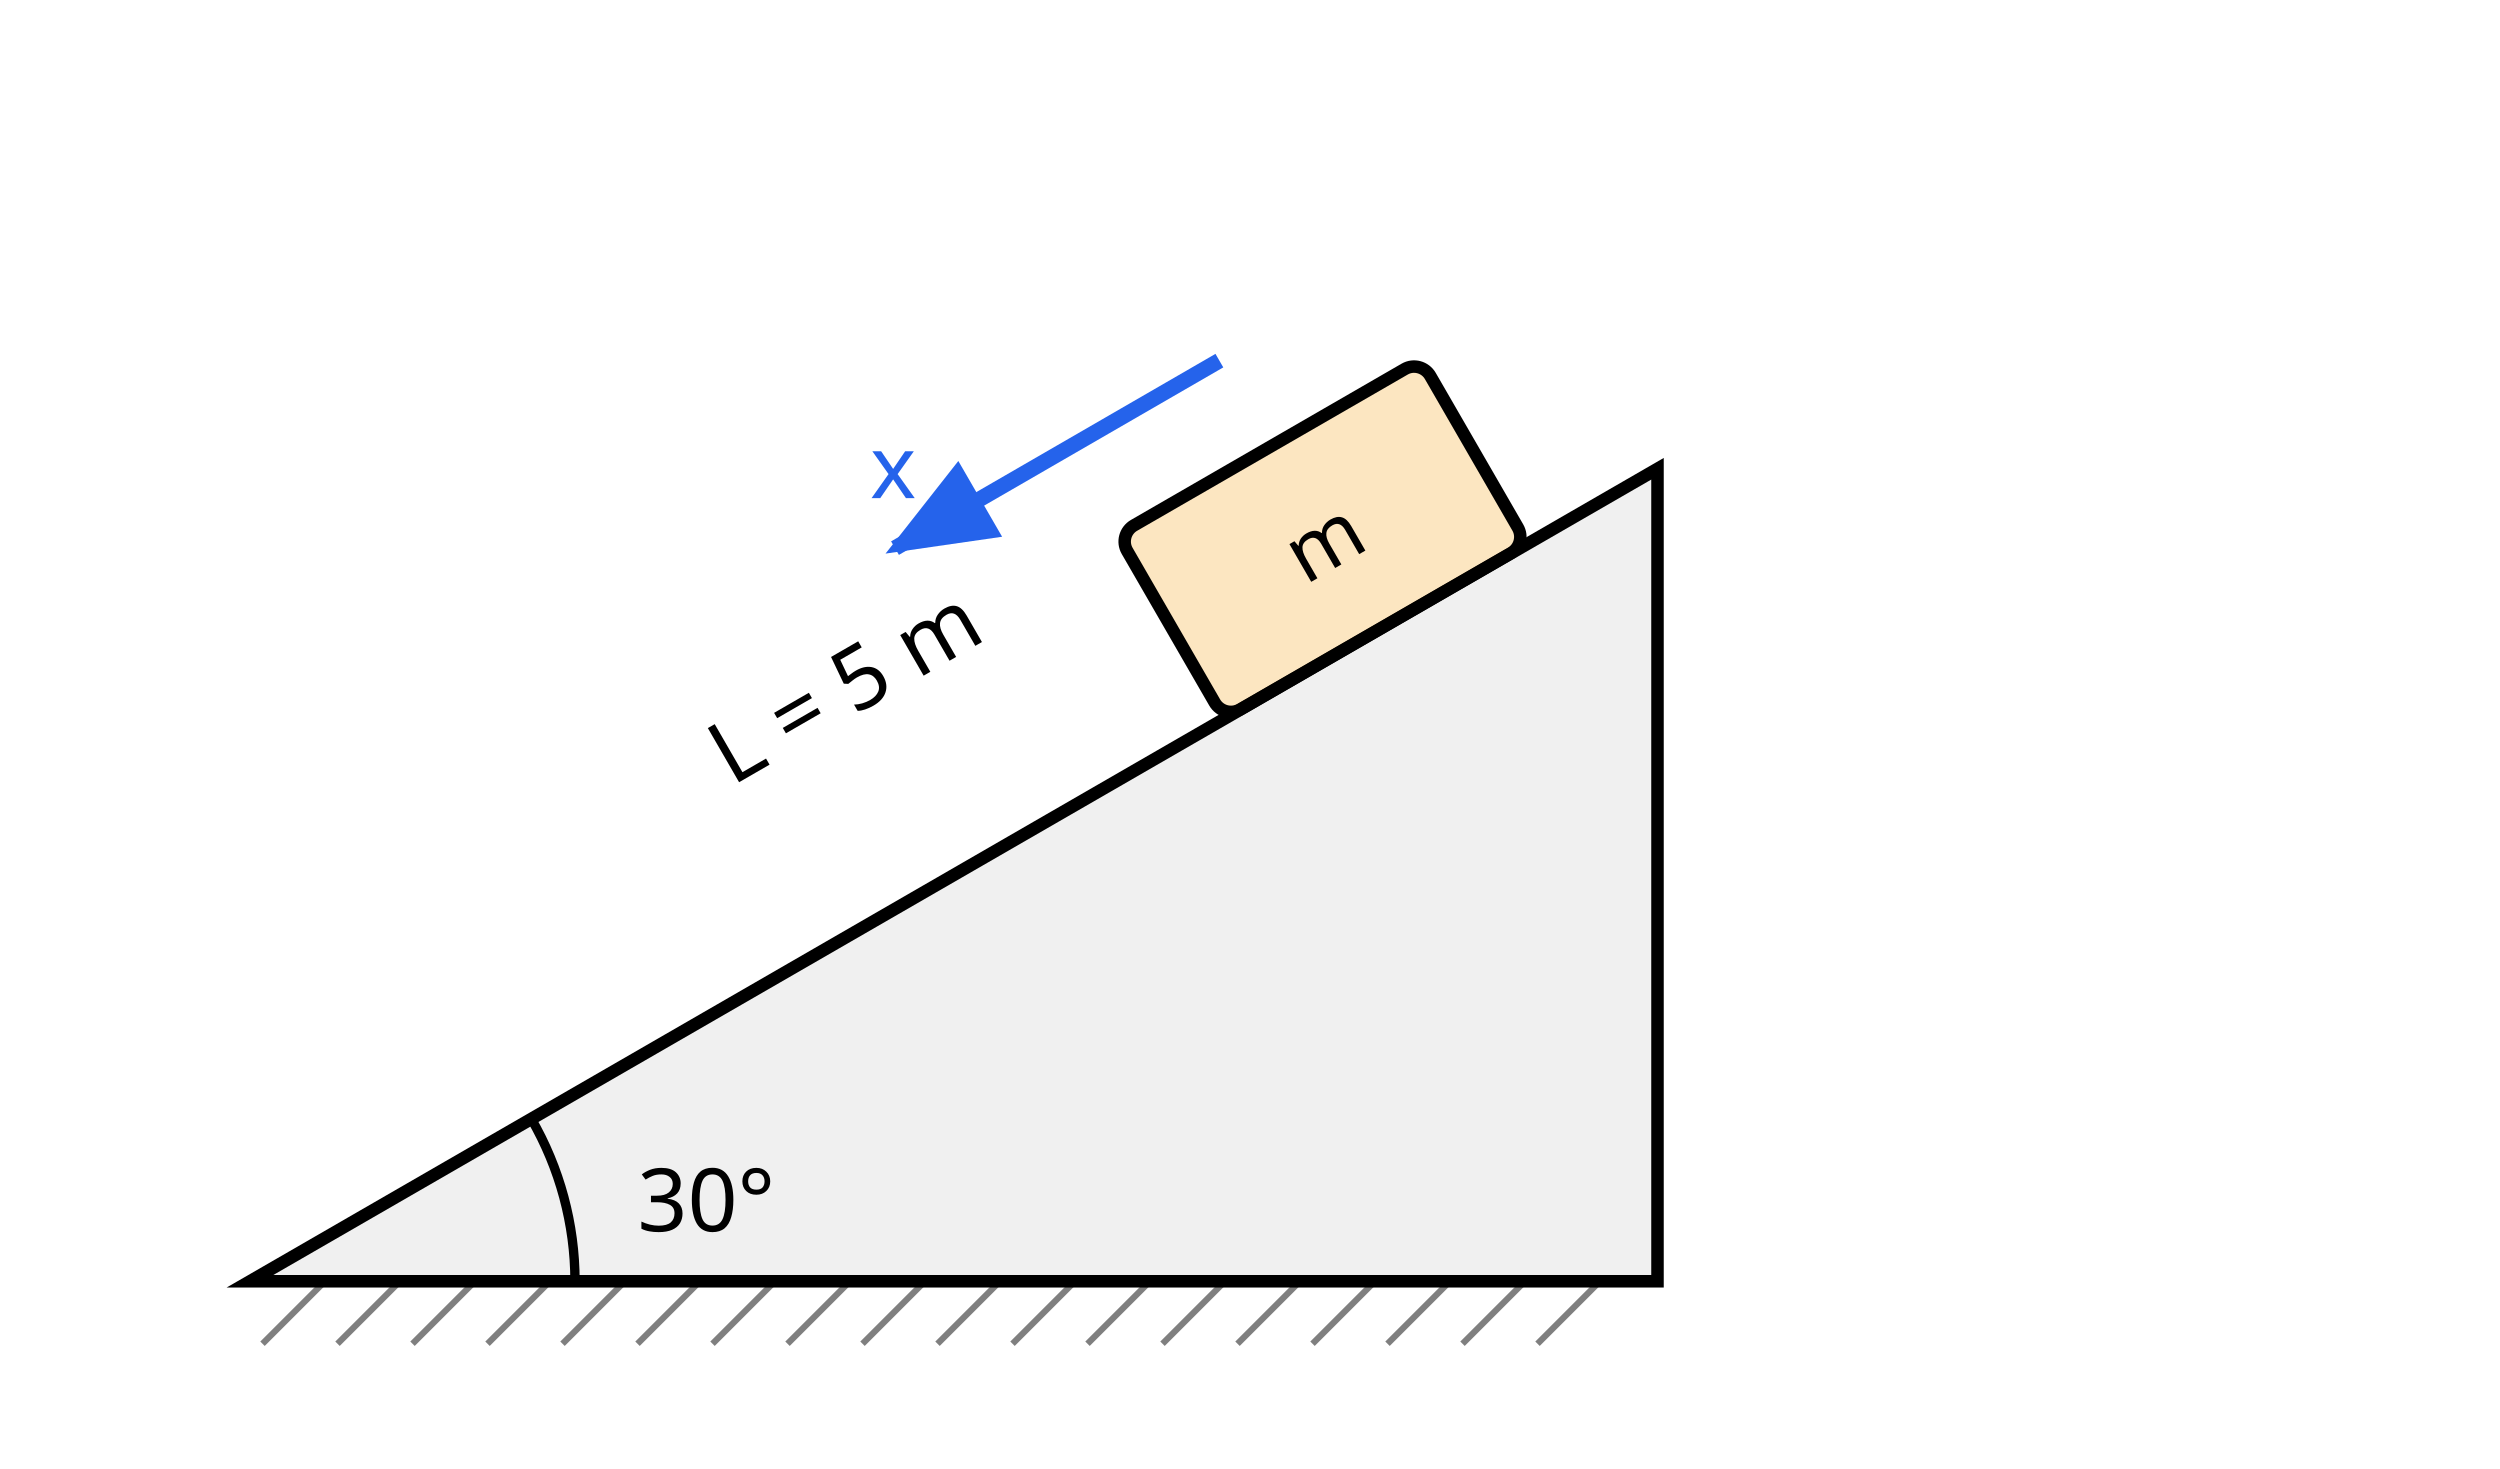
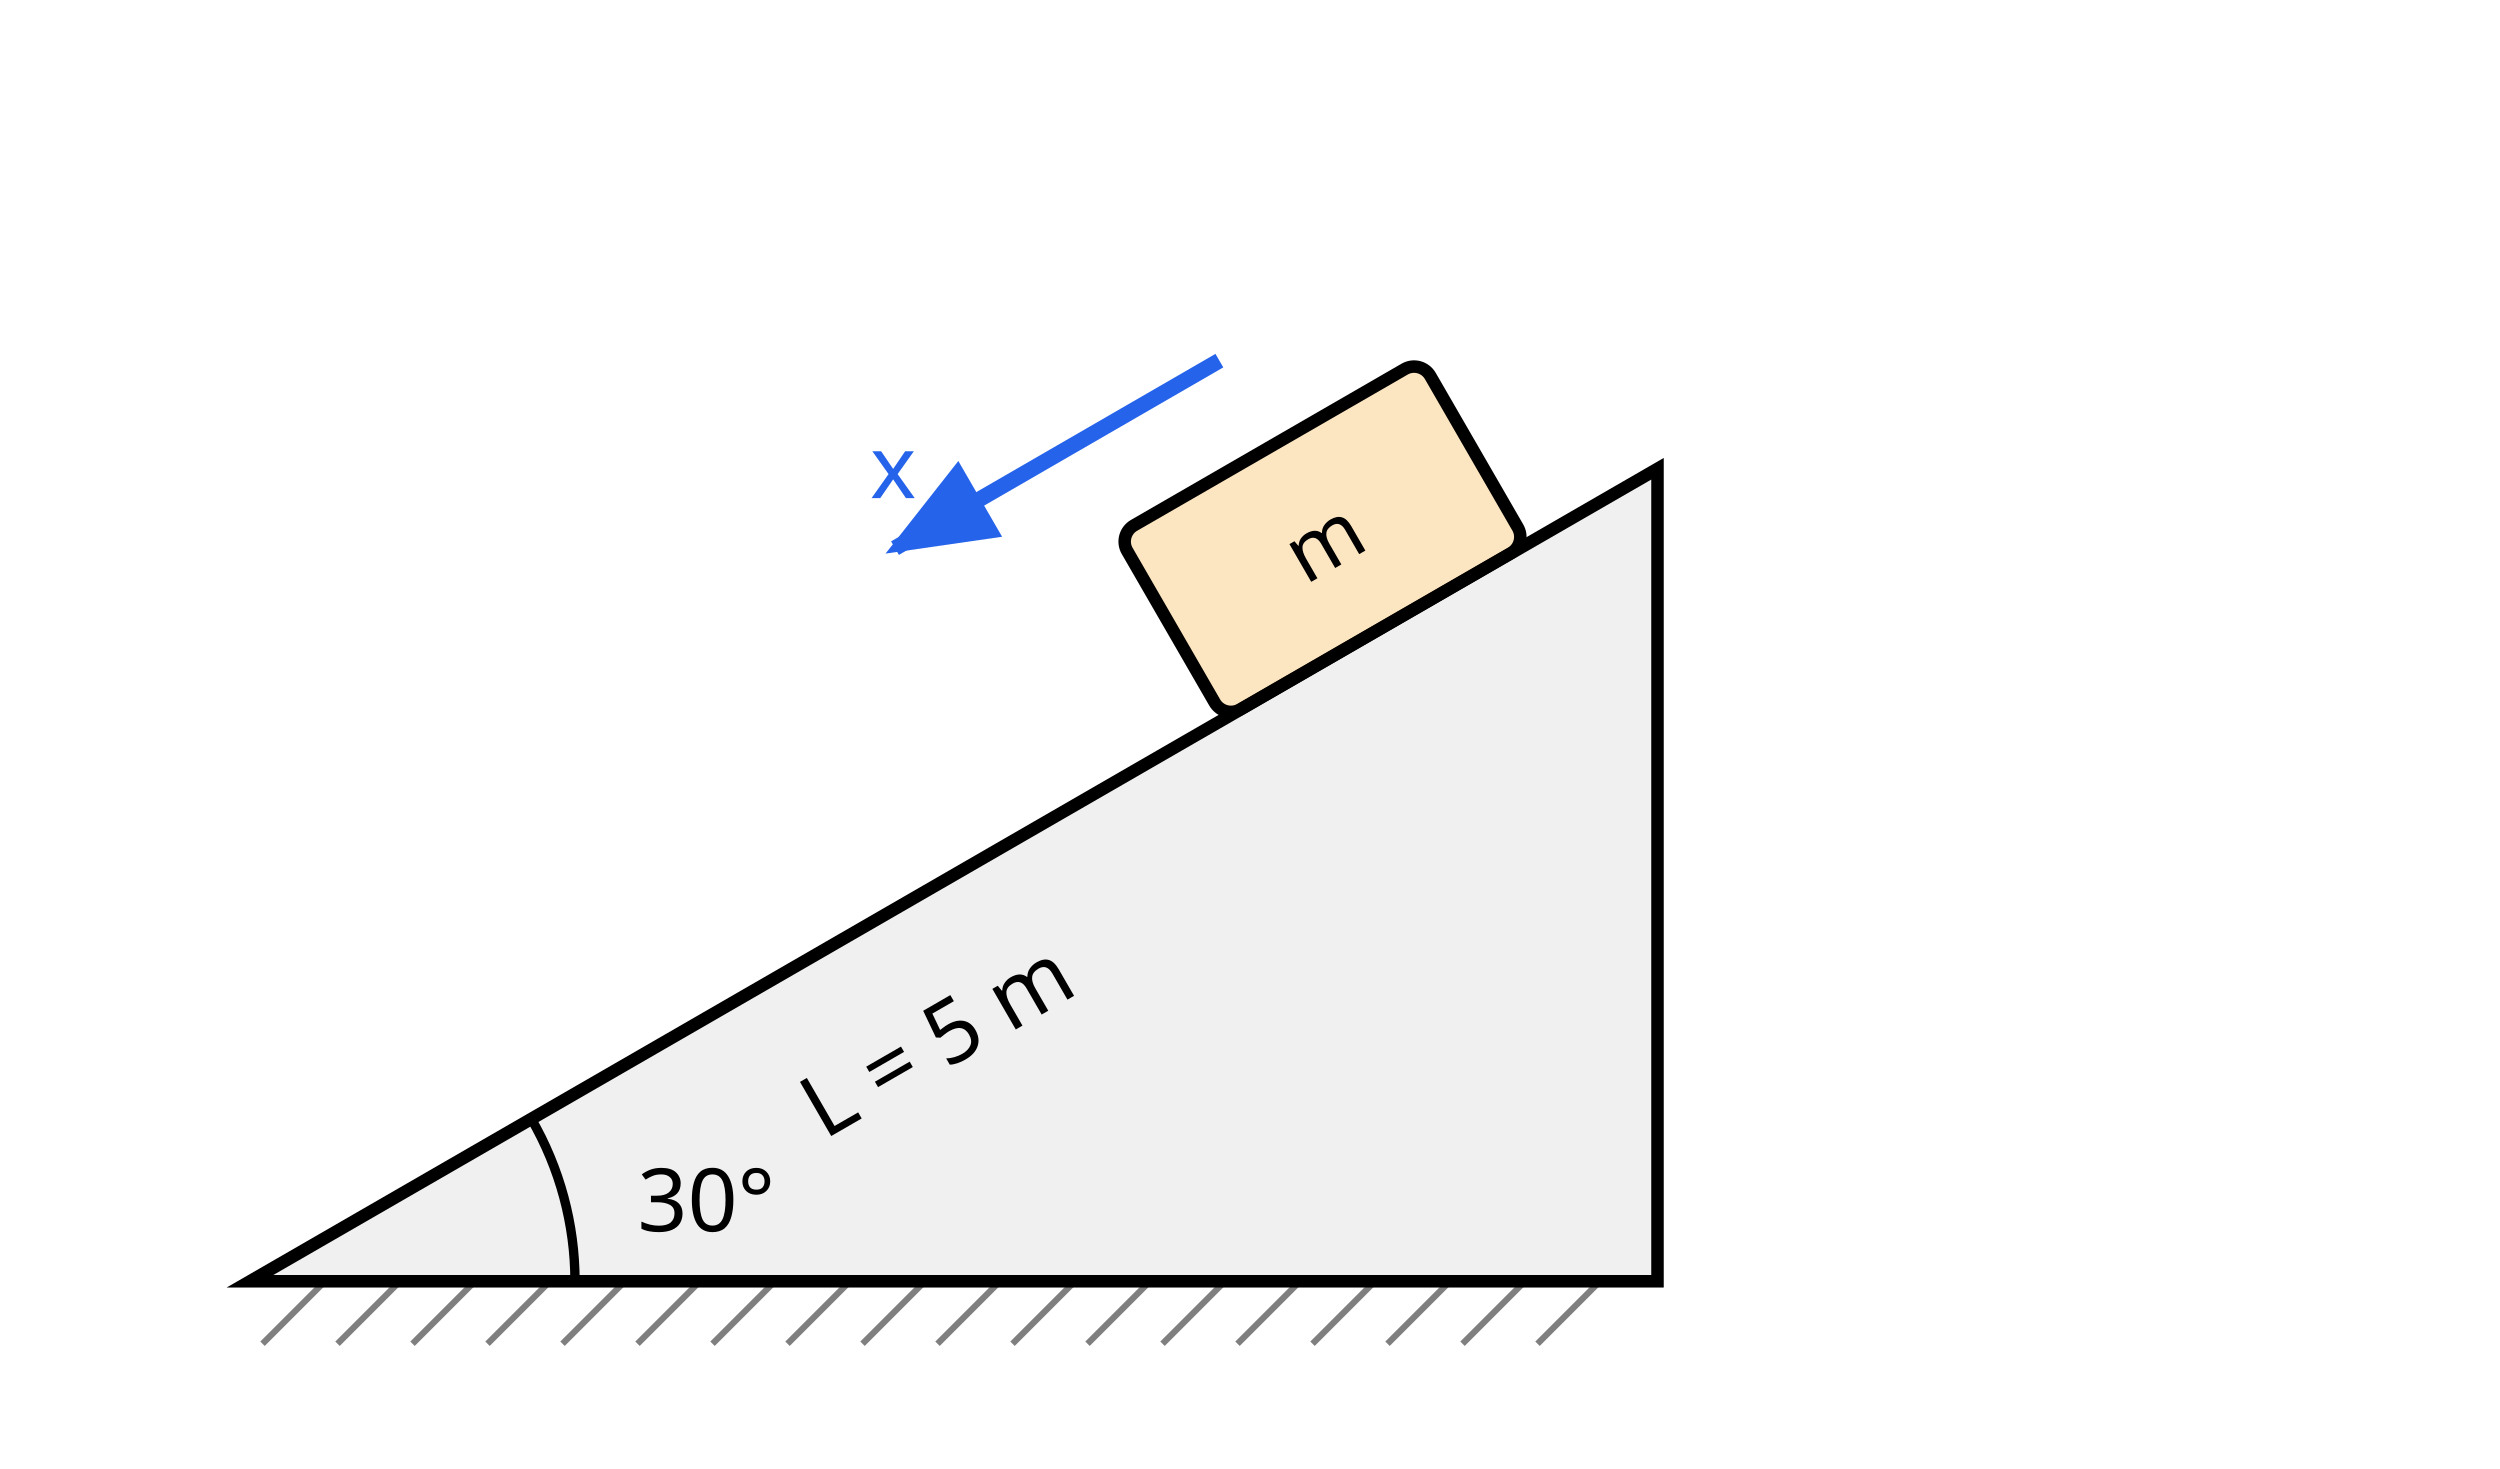
<svg xmlns="http://www.w3.org/2000/svg" viewBox="0 0 400 235" role="img" font-family="system-ui,sans-serif" font-size="14" fill="none" stroke="currentColor" stroke-width="2">
  <defs>
    <marker id="a683669" viewBox="0 0 10 10" refX="9" refY="5" markerWidth="7" markerHeight="7" orient="auto-start-reverse">
      <path d="M0,1 L10,5 L0,9 z" fill="currentColor" stroke="none" />
    </marker>
    <marker id="a683669b" viewBox="0 0 10 10" refX="9" refY="5" markerWidth="7" markerHeight="7" orient="auto-start-reverse">
      <path d="M0,1 L10,5 L0,9 z" fill="#2563eb" stroke="none" />
    </marker>
    <marker id="a683669r" viewBox="0 0 10 10" refX="9" refY="5" markerWidth="7" markerHeight="7" orient="auto-start-reverse">
      <path d="M0,1 L10,5 L0,9 z" fill="#dc2626" stroke="none" />
    </marker>
  </defs>
  <polygon points="40,205 265.2,205 265.2,75.0" fill="currentColor" fill-opacity=".06" />
  <line x1="52" y1="205" x2="42" y2="215" stroke-width="1" opacity=".5" />
  <line x1="64" y1="205" x2="54" y2="215" stroke-width="1" opacity=".5" />
  <line x1="76" y1="205" x2="66" y2="215" stroke-width="1" opacity=".5" />
  <line x1="88" y1="205" x2="78" y2="215" stroke-width="1" opacity=".5" />
  <line x1="100" y1="205" x2="90" y2="215" stroke-width="1" opacity=".5" />
  <line x1="112" y1="205" x2="102" y2="215" stroke-width="1" opacity=".5" />
  <line x1="124" y1="205" x2="114" y2="215" stroke-width="1" opacity=".5" />
  <line x1="136" y1="205" x2="126" y2="215" stroke-width="1" opacity=".5" />
  <line x1="148" y1="205" x2="138" y2="215" stroke-width="1" opacity=".5" />
  <line x1="160" y1="205" x2="150" y2="215" stroke-width="1" opacity=".5" />
  <line x1="172" y1="205" x2="162" y2="215" stroke-width="1" opacity=".5" />
  <line x1="184" y1="205" x2="174" y2="215" stroke-width="1" opacity=".5" />
  <line x1="196" y1="205" x2="186" y2="215" stroke-width="1" opacity=".5" />
  <line x1="208" y1="205" x2="198" y2="215" stroke-width="1" opacity=".5" />
  <line x1="220" y1="205" x2="210" y2="215" stroke-width="1" opacity=".5" />
  <line x1="232" y1="205" x2="222" y2="215" stroke-width="1" opacity=".5" />
  <line x1="244" y1="205" x2="234" y2="215" stroke-width="1" opacity=".5" />
  <line x1="256" y1="205" x2="246" y2="215" stroke-width="1" opacity=".5" />
  <g transform="translate(220.1,101.0) rotate(-30)">
    <rect x="-28.0" y="-34" width="56" height="34" rx="3" fill="#f59e0b" fill-opacity=".25" />
    <text x="0" y="-12.0" text-anchor="middle" fill="currentColor" stroke="none" font-size="13">m</text>
  </g>
  <line x1="195.1" y1="57.7" x2="143.2" y2="87.7" stroke="#2563eb" stroke-width="2.5" marker-end="url(#a683669b)" />
  <text x="139.2" y="79.7" text-anchor="start" fill="#2563eb" stroke="none">x</text>
  <path d="M92,205 A52 52 0 0 0 85.0 179.0" stroke-width="1.5" />
  <text x="102.0" y="197.0" text-anchor="start" fill="currentColor" stroke="none">30°</text>
-   <text x="137.6" y="114.0" text-anchor="middle" fill="currentColor" stroke="none" transform="rotate(-30 137.5833 114.0192)">L = 5 m</text>
+   <text x="152.3" y="170.6" text-anchor="middle" fill="currentColor" stroke="none" transform="rotate(-30 152.325 170.5526)">L = 5 m</text>
</svg>
